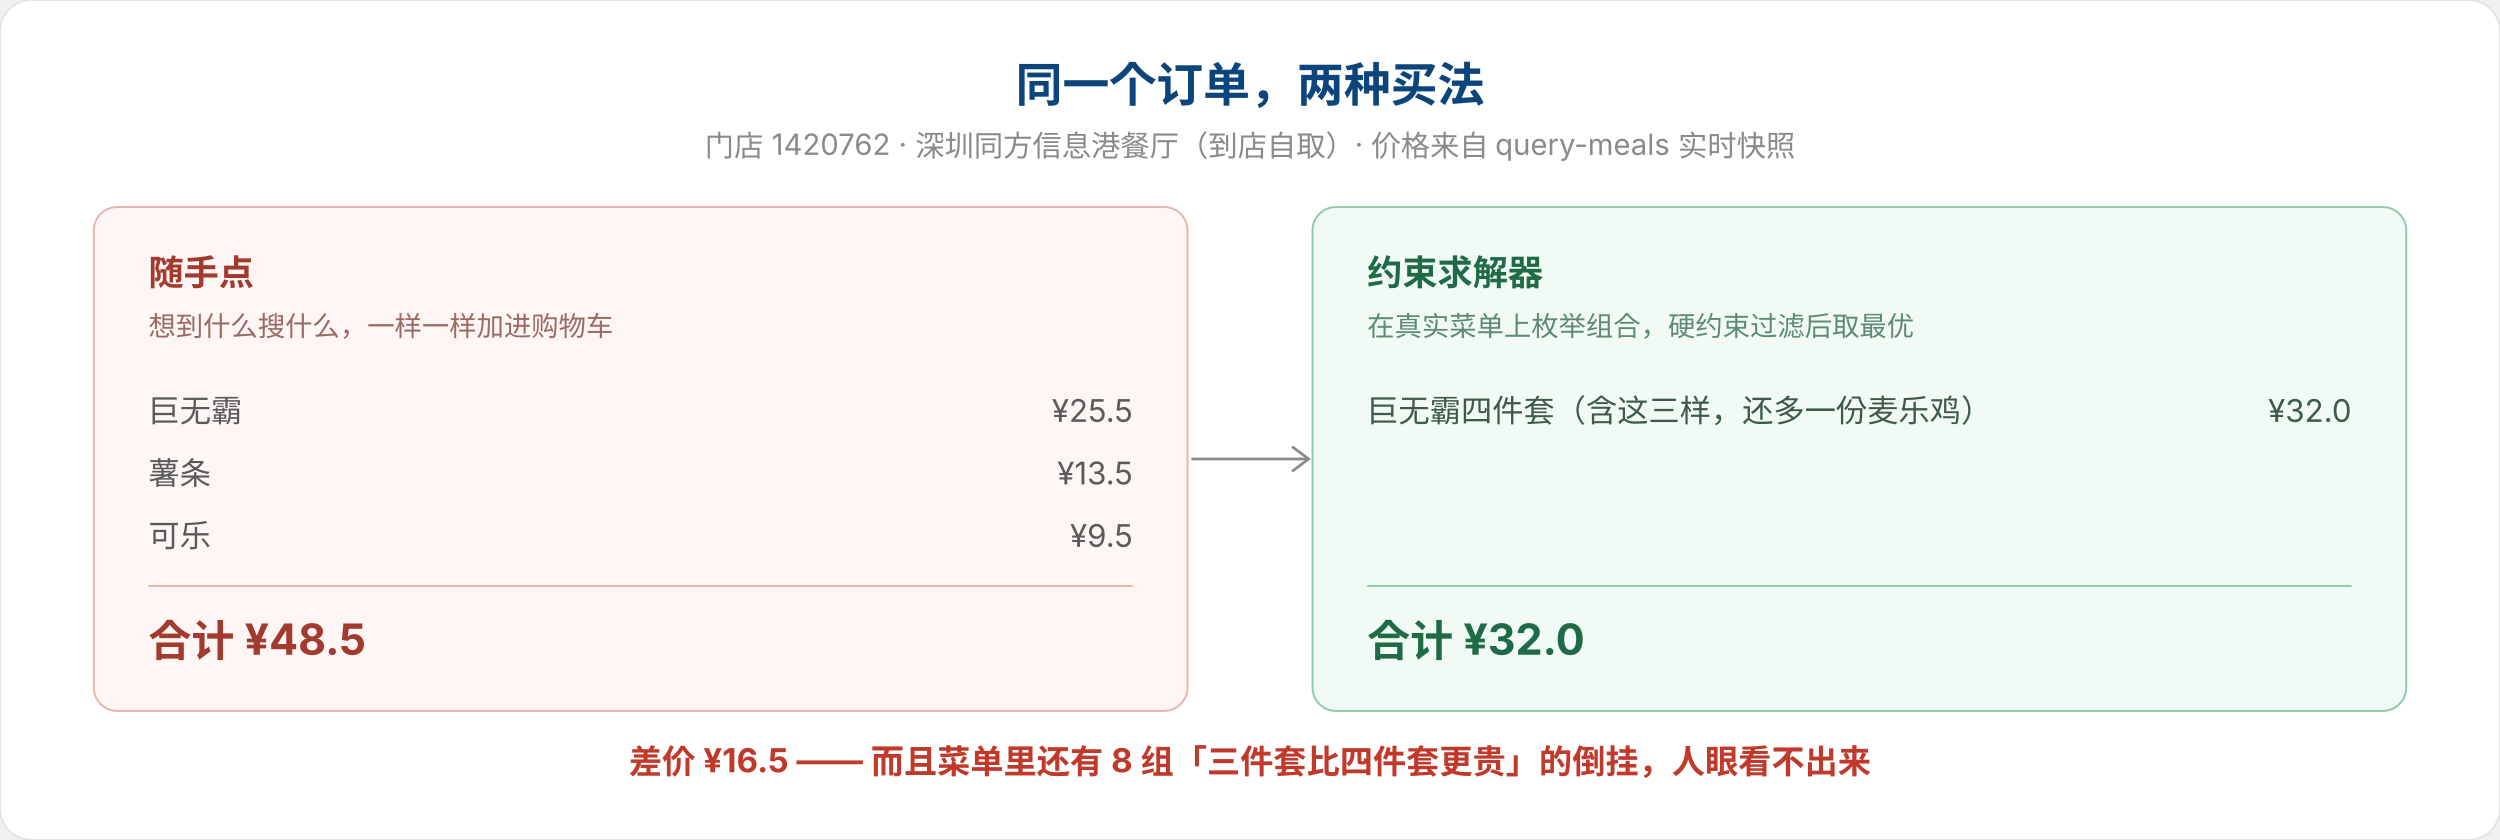
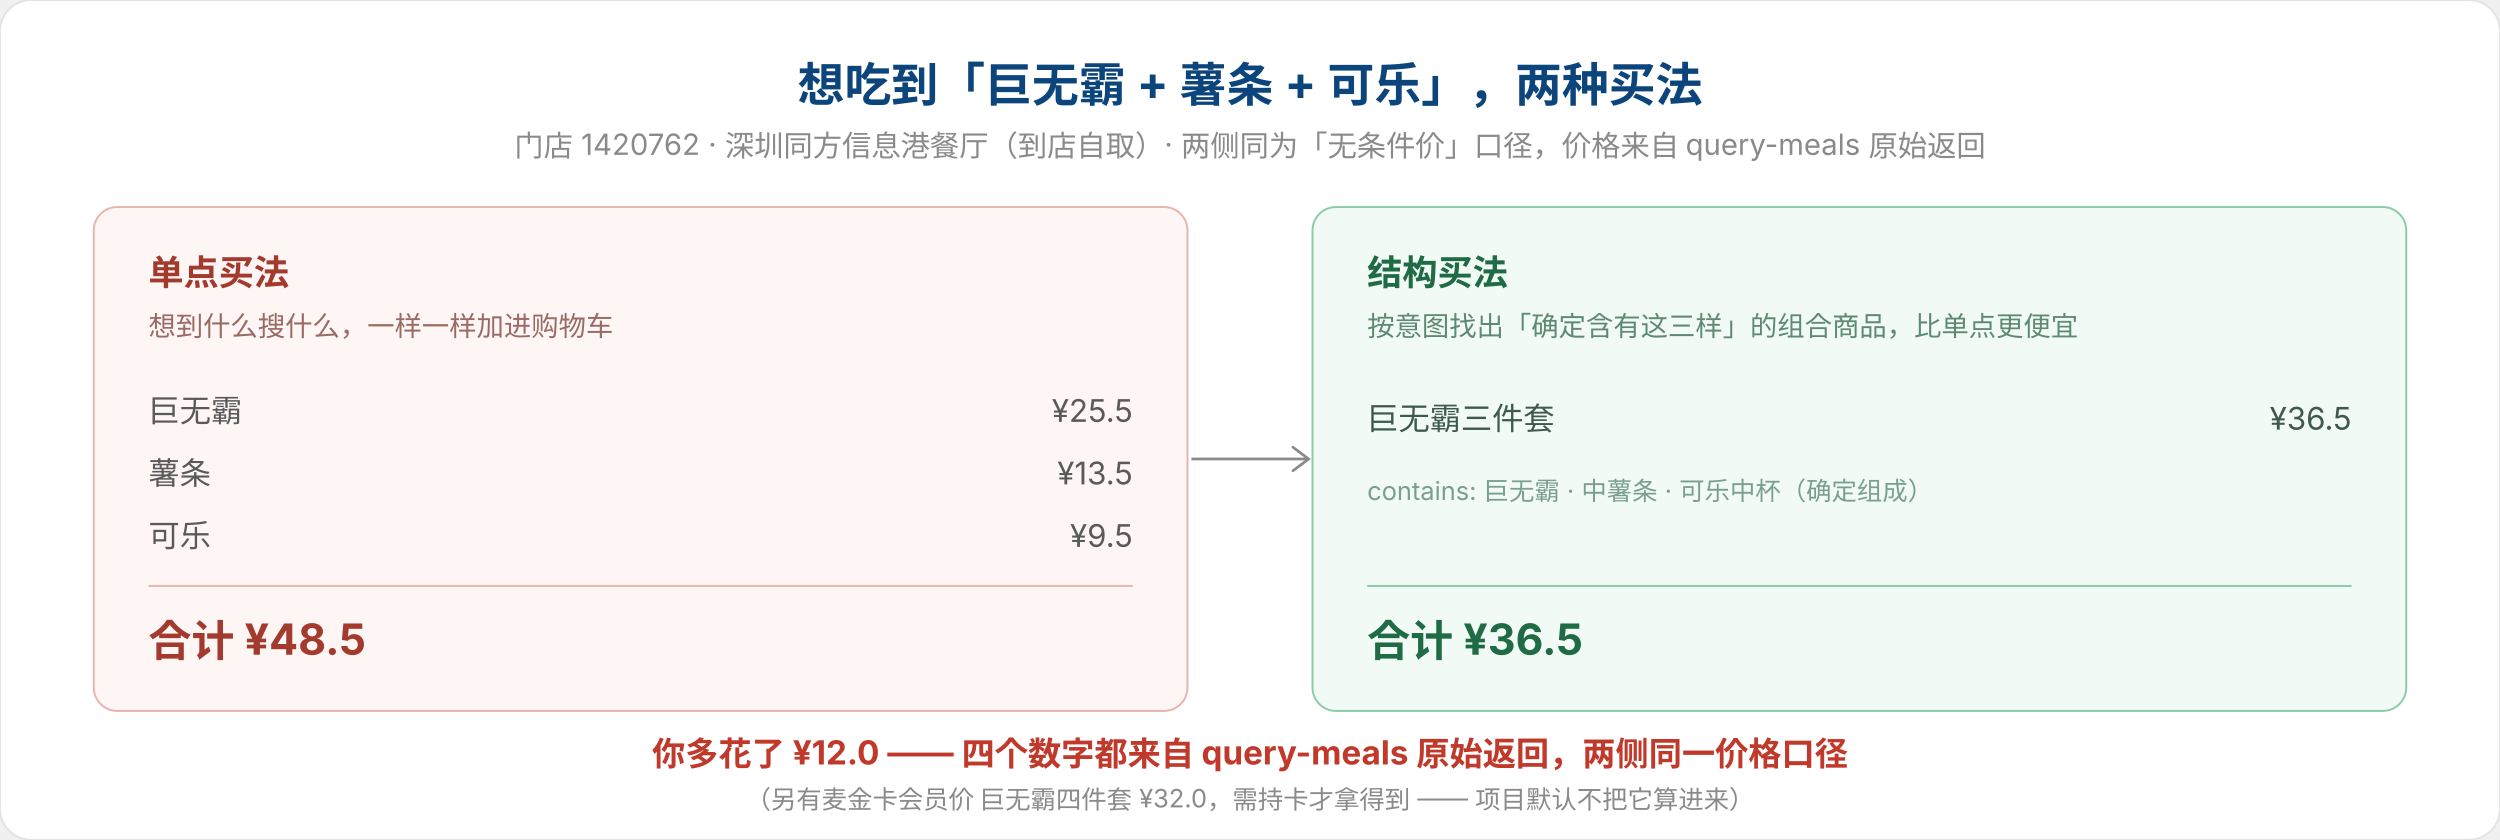
<svg xmlns="http://www.w3.org/2000/svg" viewBox="0 0 1280 430" width="100%" role="img">
  <rect x="0" y="0" width="1280" height="430" rx="16" fill="#ffffff" stroke="#e3e3e3" />
-   <text x="640" y="52" text-anchor="middle" font-family="-apple-system,BlinkMacSystemFont,'Segoe UI','PingFang SC','Microsoft YaHei',sans-serif" font-size="24" font-weight="700" fill="#0C447C">同一个订单，两种买法</text>
-   <text x="640" y="80" text-anchor="middle" font-family="-apple-system,BlinkMacSystemFont,'Segoe UI','PingFang SC','Microsoft YaHei',sans-serif" font-size="15" fill="#8a8a8a">门店 1420762 · 深圳同方信息港餐厅（到店自取）· 价格来自 query-meals 实时快照</text>
+   <text x="640" y="52" text-anchor="middle" font-family="-apple-system,BlinkMacSystemFont,'Segoe UI','PingFang SC','Microsoft YaHei',sans-serif" font-size="24" font-weight="700" fill="#0C447C">想吃到「巨无霸 + 薯条 + 可乐」，两种买法</text>
+   <text x="640" y="80" text-anchor="middle" font-family="-apple-system,BlinkMacSystemFont,'Segoe UI','PingFang SC','Microsoft YaHei',sans-serif" font-size="15" fill="#8a8a8a">门店 1420762 · 深圳同方信息港餐厅（到店自取）· 两侧同为「无条件价」口径，价格来自 query-meals 原始返回</text>
  <rect x="48" y="106" width="560" height="258" rx="12" fill="#FDF6F5" stroke="#E8B4AE" stroke-width="1" />
-   <text x="76" y="146" font-family="-apple-system,BlinkMacSystemFont,'Segoe UI','PingFang SC','Microsoft YaHei',sans-serif" font-size="18" font-weight="700" fill="#A33A2E">随手点</text>
+   <text x="76" y="146" font-family="-apple-system,BlinkMacSystemFont,'Segoe UI','PingFang SC','Microsoft YaHei',sans-serif" font-size="18" font-weight="700" fill="#A33A2E">单点买法</text>
  <text x="76" y="172" font-family="-apple-system,BlinkMacSystemFont,'Segoe UI','PingFang SC','Microsoft YaHei',sans-serif" font-size="14" fill="#9a6b64">想到什么搜什么，一样一样加进购物车</text>
  <g font-family="-apple-system,BlinkMacSystemFont,'Segoe UI','PingFang SC','Microsoft YaHei',sans-serif" font-size="16" fill="#5a5a5a">
    <text x="76" y="216">巨无霸</text>
    <text x="580" y="216" text-anchor="end">¥25.5</text>
    <text x="76" y="248">薯条</text>
    <text x="580" y="248" text-anchor="end">¥13.5</text>
    <text x="76" y="280">可乐</text>
    <text x="580" y="280" text-anchor="end">¥9.5</text>
  </g>
  <line x1="76" y1="300" x2="580" y2="300" stroke="#E8B4AE" stroke-width="1" />
  <text x="76" y="336" font-family="-apple-system,BlinkMacSystemFont,'Segoe UI','PingFang SC','Microsoft YaHei',sans-serif" font-size="22" font-weight="700" fill="#A33A2E">合计 ¥48.5</text>
  <rect x="672" y="106" width="560" height="258" rx="12" fill="#F2FAF5" stroke="#8CCBA8" stroke-width="1" />
-   <text x="700" y="146" font-family="-apple-system,BlinkMacSystemFont,'Segoe UI','PingFang SC','Microsoft YaHei',sans-serif" font-size="18" font-weight="700" fill="#1F6B45">约束求解器</text>
-   <text x="700" y="172" font-family="-apple-system,BlinkMacSystemFont,'Segoe UI','PingFang SC','Microsoft YaHei',sans-serif" font-size="14" fill="#5e8a74">在真实菜单上枚举组合，硬约束过滤后取最优</text>
+   <text x="700" y="146" font-family="-apple-system,BlinkMacSystemFont,'Segoe UI','PingFang SC','Microsoft YaHei',sans-serif" font-size="18" font-weight="700" fill="#1F6B45">结构买法</text>
+   <text x="700" y="172" font-family="-apple-system,BlinkMacSystemFont,'Segoe UI','PingFang SC','Microsoft YaHei',sans-serif" font-size="14" fill="#5e8a74">按意图找出「确定含有这三样」的组合商品，比单点更便宜</text>
  <g font-family="-apple-system,BlinkMacSystemFont,'Segoe UI','PingFang SC','Microsoft YaHei',sans-serif" font-size="16" fill="#3f5a4c">
-     <text x="700" y="216">巨无霸四件套（含这三样，还多一份麦乐鸡）</text>
-     <text x="1204" y="216" text-anchor="end">¥32.0</text>
+     <text x="700" y="220">巨无霸三件套</text>
+     <text x="1204" y="220" text-anchor="end">¥36.5</text>
+     <text x="700" y="256" font-size="13" fill="#7aa08d">contains: 巨无霸 · 中薯条 · 可乐中杯（确定组成）</text>
  </g>
  <line x1="700" y1="300" x2="1204" y2="300" stroke="#8CCBA8" stroke-width="1" />
-   <text x="700" y="336" font-family="-apple-system,BlinkMacSystemFont,'Segoe UI','PingFang SC','Microsoft YaHei',sans-serif" font-size="22" font-weight="700" fill="#1F6B45">合计 ¥32.0</text>
+   <text x="700" y="336" font-family="-apple-system,BlinkMacSystemFont,'Segoe UI','PingFang SC','Microsoft YaHei',sans-serif" font-size="22" font-weight="700" fill="#1F6B45">合计 ¥36.5</text>
  <line x1="610" y1="235" x2="670" y2="235" stroke="#8a8a8a" stroke-width="1.4" />
  <path d="M662 229 L670 235 L662 241" fill="none" stroke="#8a8a8a" stroke-width="1.4" stroke-linecap="round" />
  <rect x="48" y="382" width="1184" height="0" fill="none" />
-   <text x="640" y="396" text-anchor="middle" font-family="-apple-system,BlinkMacSystemFont,'Segoe UI','PingFang SC','Microsoft YaHei',sans-serif" font-size="17" font-weight="700" fill="#C0392B">差价 ¥16.5 —— 而且菜单里还有 8 组「三件套比四件套更贵」的倒挂，人眼看不出来</text>
+   <text x="640" y="392" text-anchor="middle" font-family="-apple-system,BlinkMacSystemFont,'Segoe UI','PingFang SC','Microsoft YaHei',sans-serif" font-size="17" font-weight="700" fill="#C0392B">你多花了 ¥12.0 —— 四个数字都来自 query-meals 原始返回，两侧同一价格口径</text>
+   <text x="640" y="414" text-anchor="middle" font-family="-apple-system,BlinkMacSystemFont,'Segoe UI','PingFang SC','Microsoft YaHei',sans-serif" font-size="13" fill="#8a8a8a">（另有麦金卡会员价 巨无霸四件套 ¥32.0，需持卡才拿得到 —— 项目默认不把它算进来）</text>
</svg>
